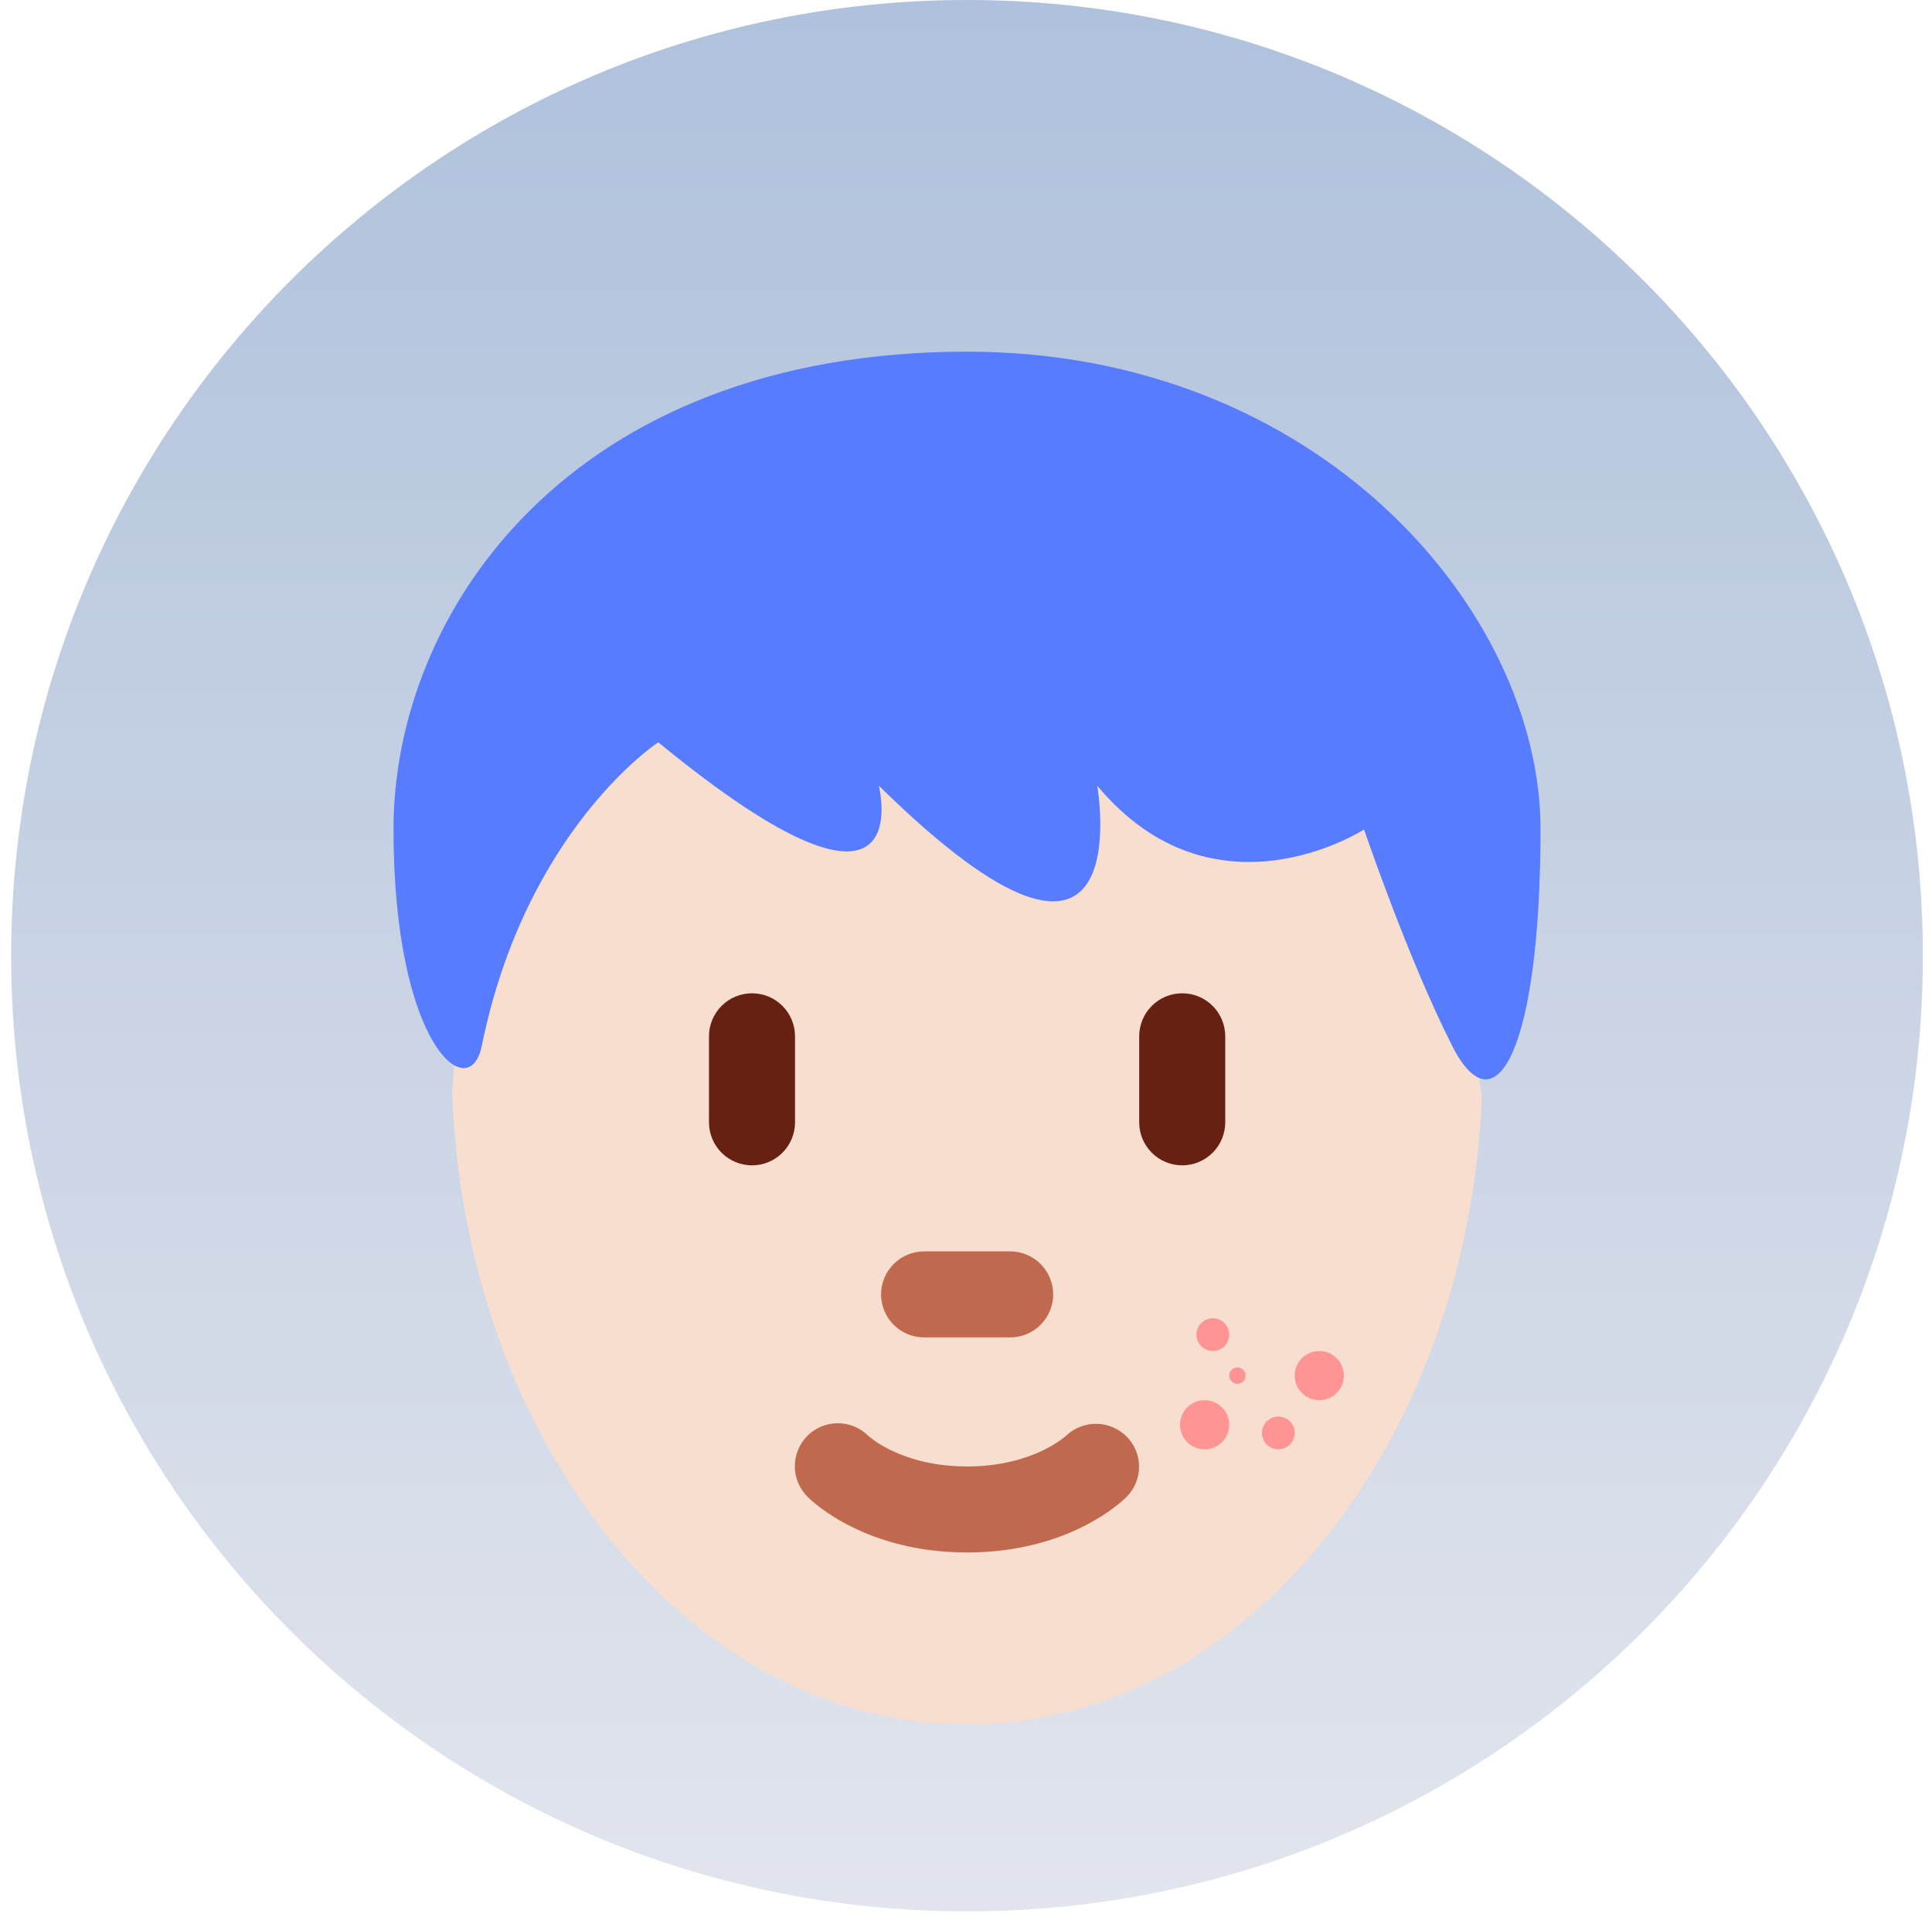
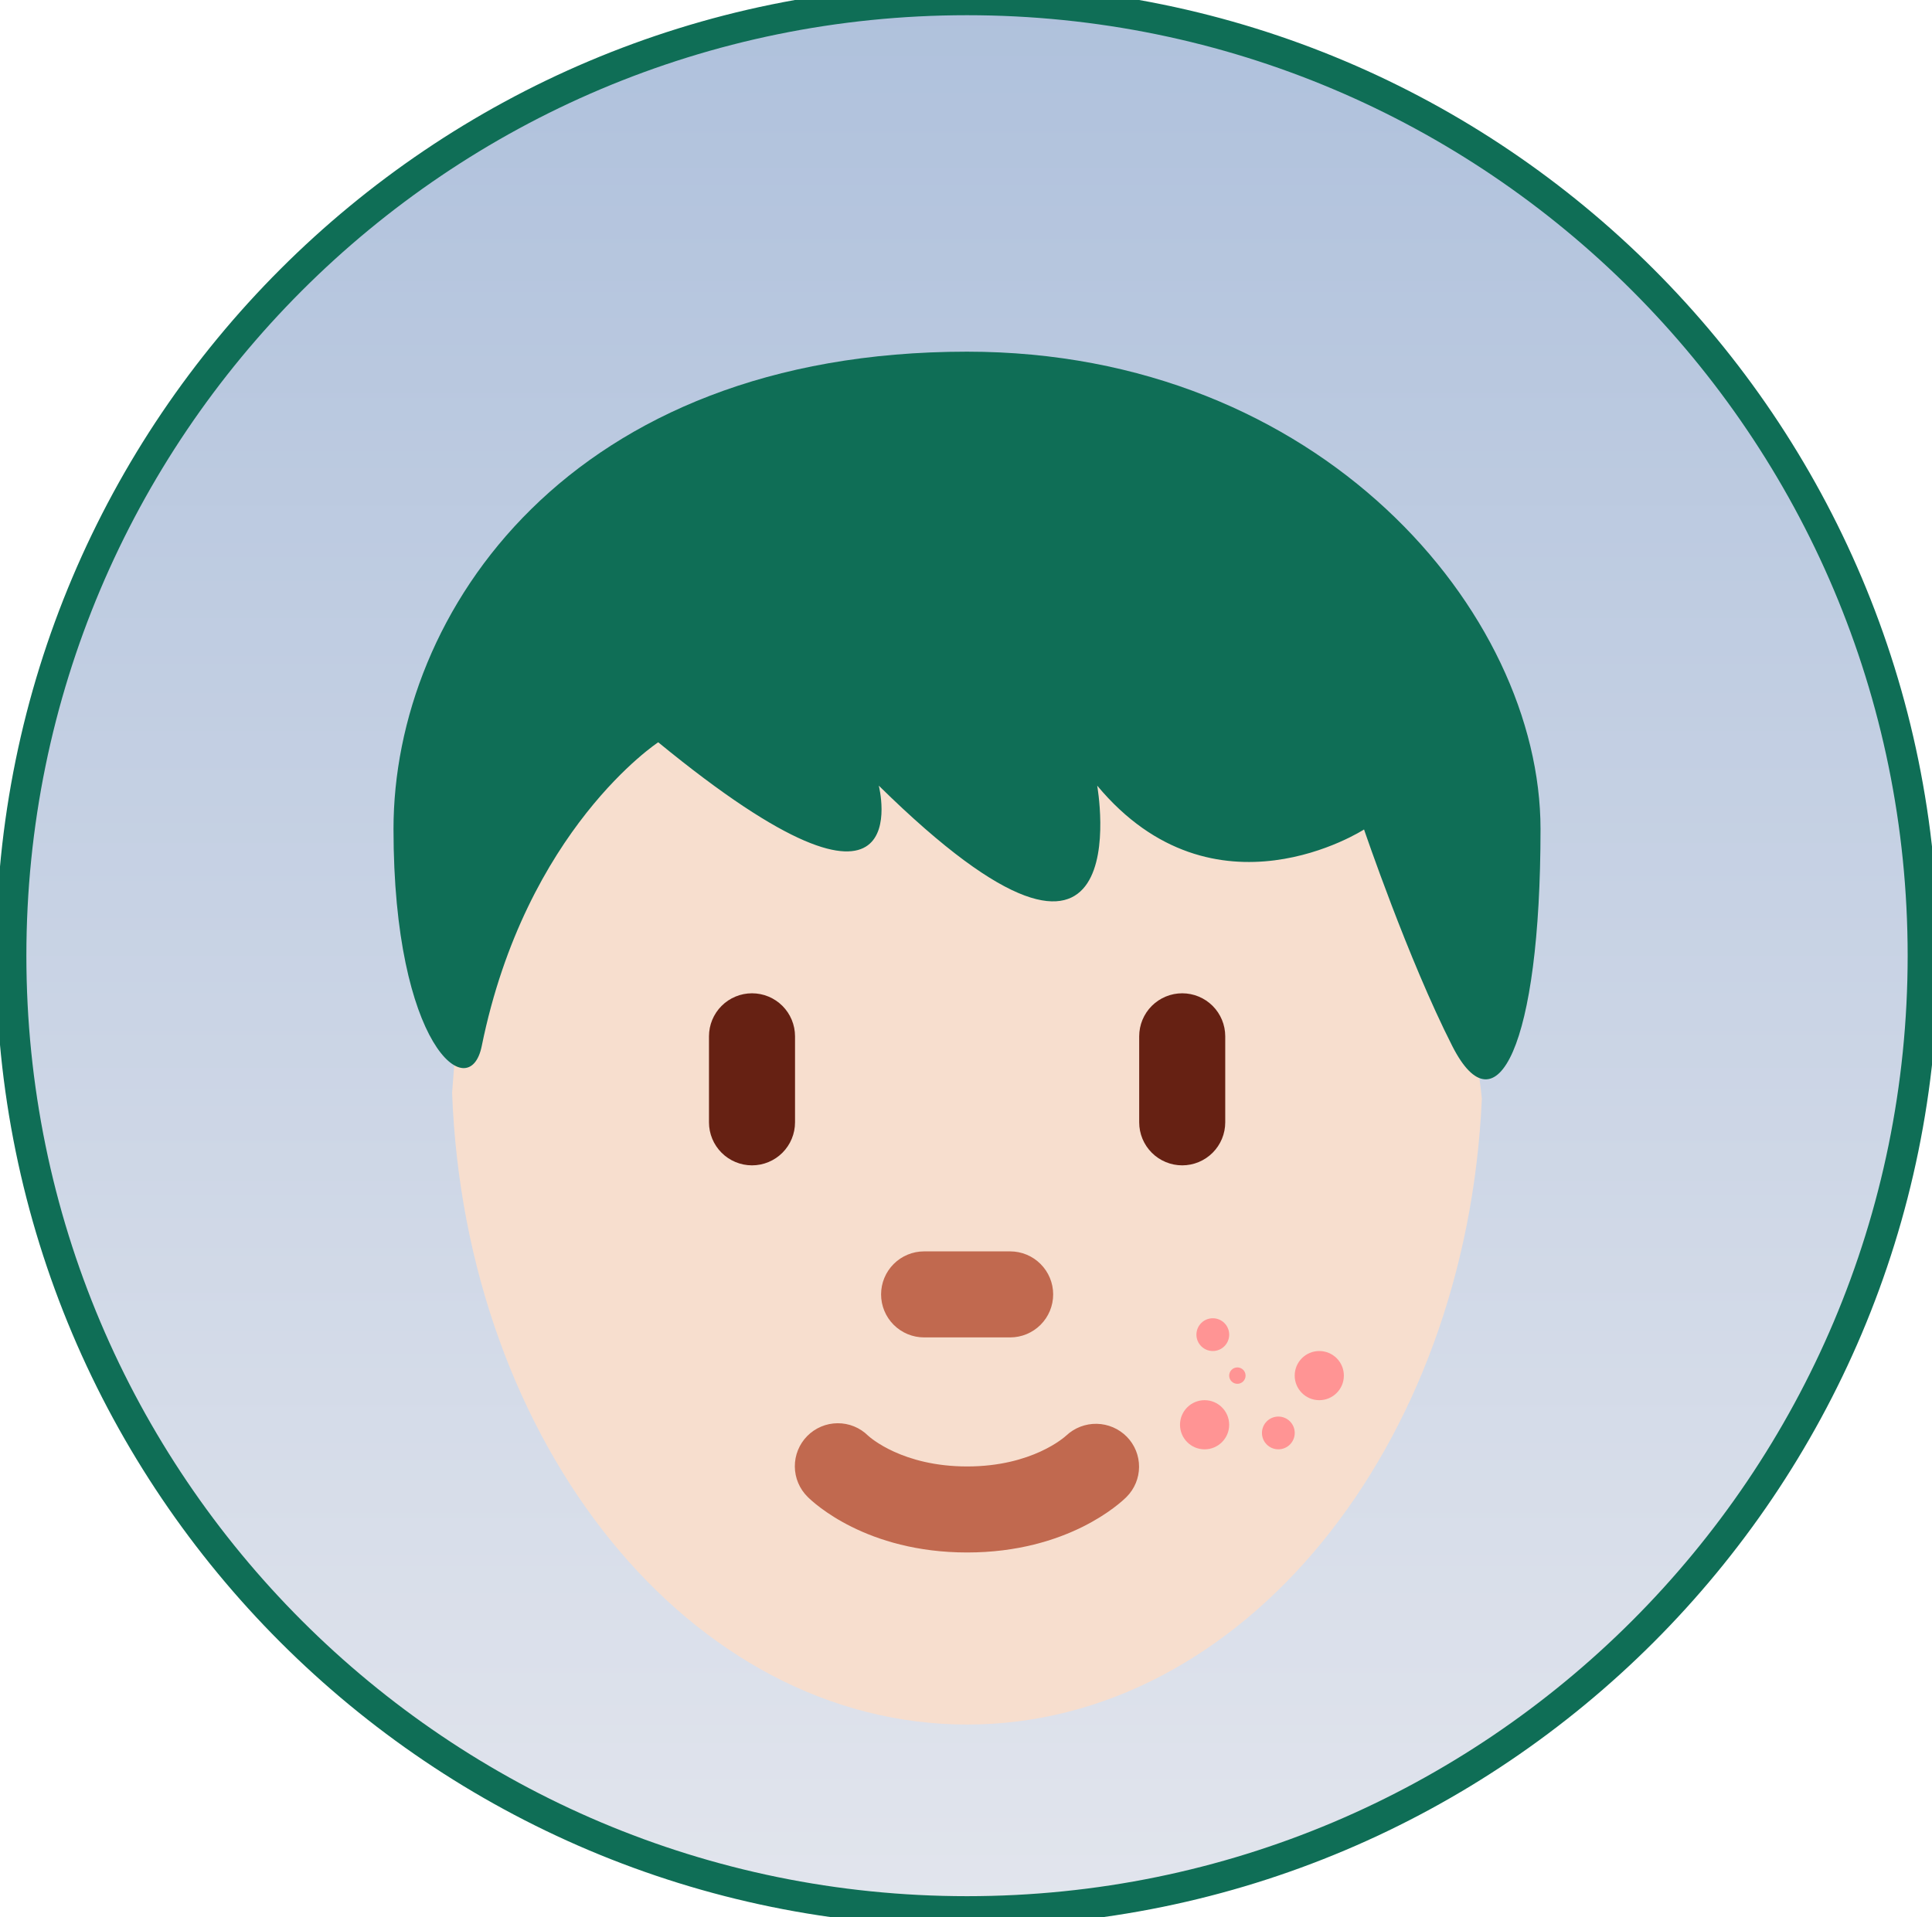
<svg xmlns="http://www.w3.org/2000/svg" width="127" height="126" viewBox="0 0 127 126" fill="none">
-   <circle cx="63.567" cy="62.833" r="62.833" fill="url(#paint0_linear_4741_2341)" />
+   <circle cx="63.567" cy="62.833" r="62.833" fill="url(#paint0_linear_4741_2341)" stroke="#0F6E56" stroke-width="2" />
  <path d="M78.727 46.326C67.415 46.326 42.948 43.385 42.948 43.385C42.948 43.385 38.056 48.766 35.228 51.594C29.959 56.863 30.417 63.531 29.719 71.848C30.587 94.964 45.386 113.382 63.572 113.382C81.654 113.382 96.394 95.17 97.409 72.233C96.413 61.967 89.502 46.326 78.727 46.326Z" fill="#F7DECE" />
  <path d="M63.574 102.069C56.936 102.069 53.464 98.789 53.09 98.413C52.556 97.886 52.253 97.169 52.248 96.419C52.243 95.669 52.536 94.948 53.062 94.414C53.589 93.88 54.306 93.577 55.056 93.572C55.806 93.566 56.527 93.859 57.061 94.386C57.205 94.519 59.34 96.413 63.574 96.413C67.869 96.413 70.002 94.462 70.092 94.38C70.635 93.871 71.356 93.595 72.1 93.61C72.844 93.626 73.552 93.931 74.074 94.462C74.591 94.99 74.88 95.701 74.876 96.441C74.873 97.18 74.579 97.889 74.057 98.413C73.684 98.789 70.211 102.069 63.574 102.069ZM66.402 87.929H60.746C59.996 87.929 59.276 87.631 58.746 87.101C58.216 86.571 57.918 85.851 57.918 85.101C57.918 84.351 58.216 83.632 58.746 83.102C59.276 82.571 59.996 82.273 60.746 82.273H66.402C67.152 82.273 67.871 82.571 68.401 83.102C68.932 83.632 69.23 84.351 69.23 85.101C69.23 85.851 68.932 86.571 68.401 87.101C67.871 87.631 67.152 87.929 66.402 87.929Z" fill="#C1694F" />
  <path d="M49.433 76.617C48.683 76.617 47.964 76.319 47.434 75.788C46.903 75.258 46.605 74.539 46.605 73.789V68.133C46.605 67.383 46.903 66.663 47.434 66.133C47.964 65.603 48.683 65.305 49.433 65.305C50.183 65.305 50.903 65.603 51.433 66.133C51.963 66.663 52.261 67.383 52.261 68.133V73.789C52.261 74.539 51.963 75.258 51.433 75.788C50.903 76.319 50.183 76.617 49.433 76.617ZM77.713 76.617C76.963 76.617 76.244 76.319 75.713 75.788C75.183 75.258 74.885 74.539 74.885 73.789V68.133C74.885 67.383 75.183 66.663 75.713 66.133C76.244 65.603 76.963 65.305 77.713 65.305C78.463 65.305 79.182 65.603 79.713 66.133C80.243 66.663 80.541 67.383 80.541 68.133V73.789C80.541 74.539 80.243 75.258 79.713 75.788C79.182 76.319 78.463 76.617 77.713 76.617Z" fill="#662113" />
-   <path d="M63.567 23.121C86.77 23.121 101.266 40.242 101.266 54.509C101.266 68.773 98.365 74.485 95.466 68.773C92.564 63.069 89.666 54.534 89.666 54.534C89.666 54.534 79.83 60.905 72.124 51.652C72.124 51.652 75.17 68.773 57.767 51.652C57.767 51.652 60.668 63.069 43.268 48.802C43.268 48.802 34.566 54.509 31.667 68.773C30.864 72.735 25.867 68.773 25.867 54.509C25.864 40.242 37.465 23.121 63.567 23.121Z" fill="#577CFF" />
+   <path d="M63.567 23.121C86.77 23.121 101.266 40.242 101.266 54.509C101.266 68.773 98.365 74.485 95.466 68.773C92.564 63.069 89.666 54.534 89.666 54.534C89.666 54.534 79.83 60.905 72.124 51.652C72.124 51.652 75.17 68.773 57.767 51.652C57.767 51.652 60.668 63.069 43.268 48.802C43.268 48.802 34.566 54.509 31.667 68.773C30.864 72.735 25.867 68.773 25.867 54.509C25.864 40.242 37.465 23.121 63.567 23.121Z" fill="#0F6E56" />
  <circle cx="79.724" cy="87.747" r="1.077" fill="#FF9494" />
  <circle cx="81.339" cy="90.441" r="0.539" fill="#FF9494" />
  <circle cx="79.184" cy="93.672" r="1.616" fill="#FF9494" />
  <circle cx="84.032" cy="94.21" r="1.077" fill="#FF9494" />
  <circle cx="86.723" cy="90.44" r="1.616" fill="#FF9494" />
  <defs>
    <linearGradient id="paint0_linear_4741_2341" x1="63.567" y1="0" x2="63.567" y2="125.665" gradientUnits="userSpaceOnUse">
      <stop stop-color="#AFC1DC" />
      <stop offset="1" stop-color="#E2E5ED" />
    </linearGradient>
  </defs>
</svg>
